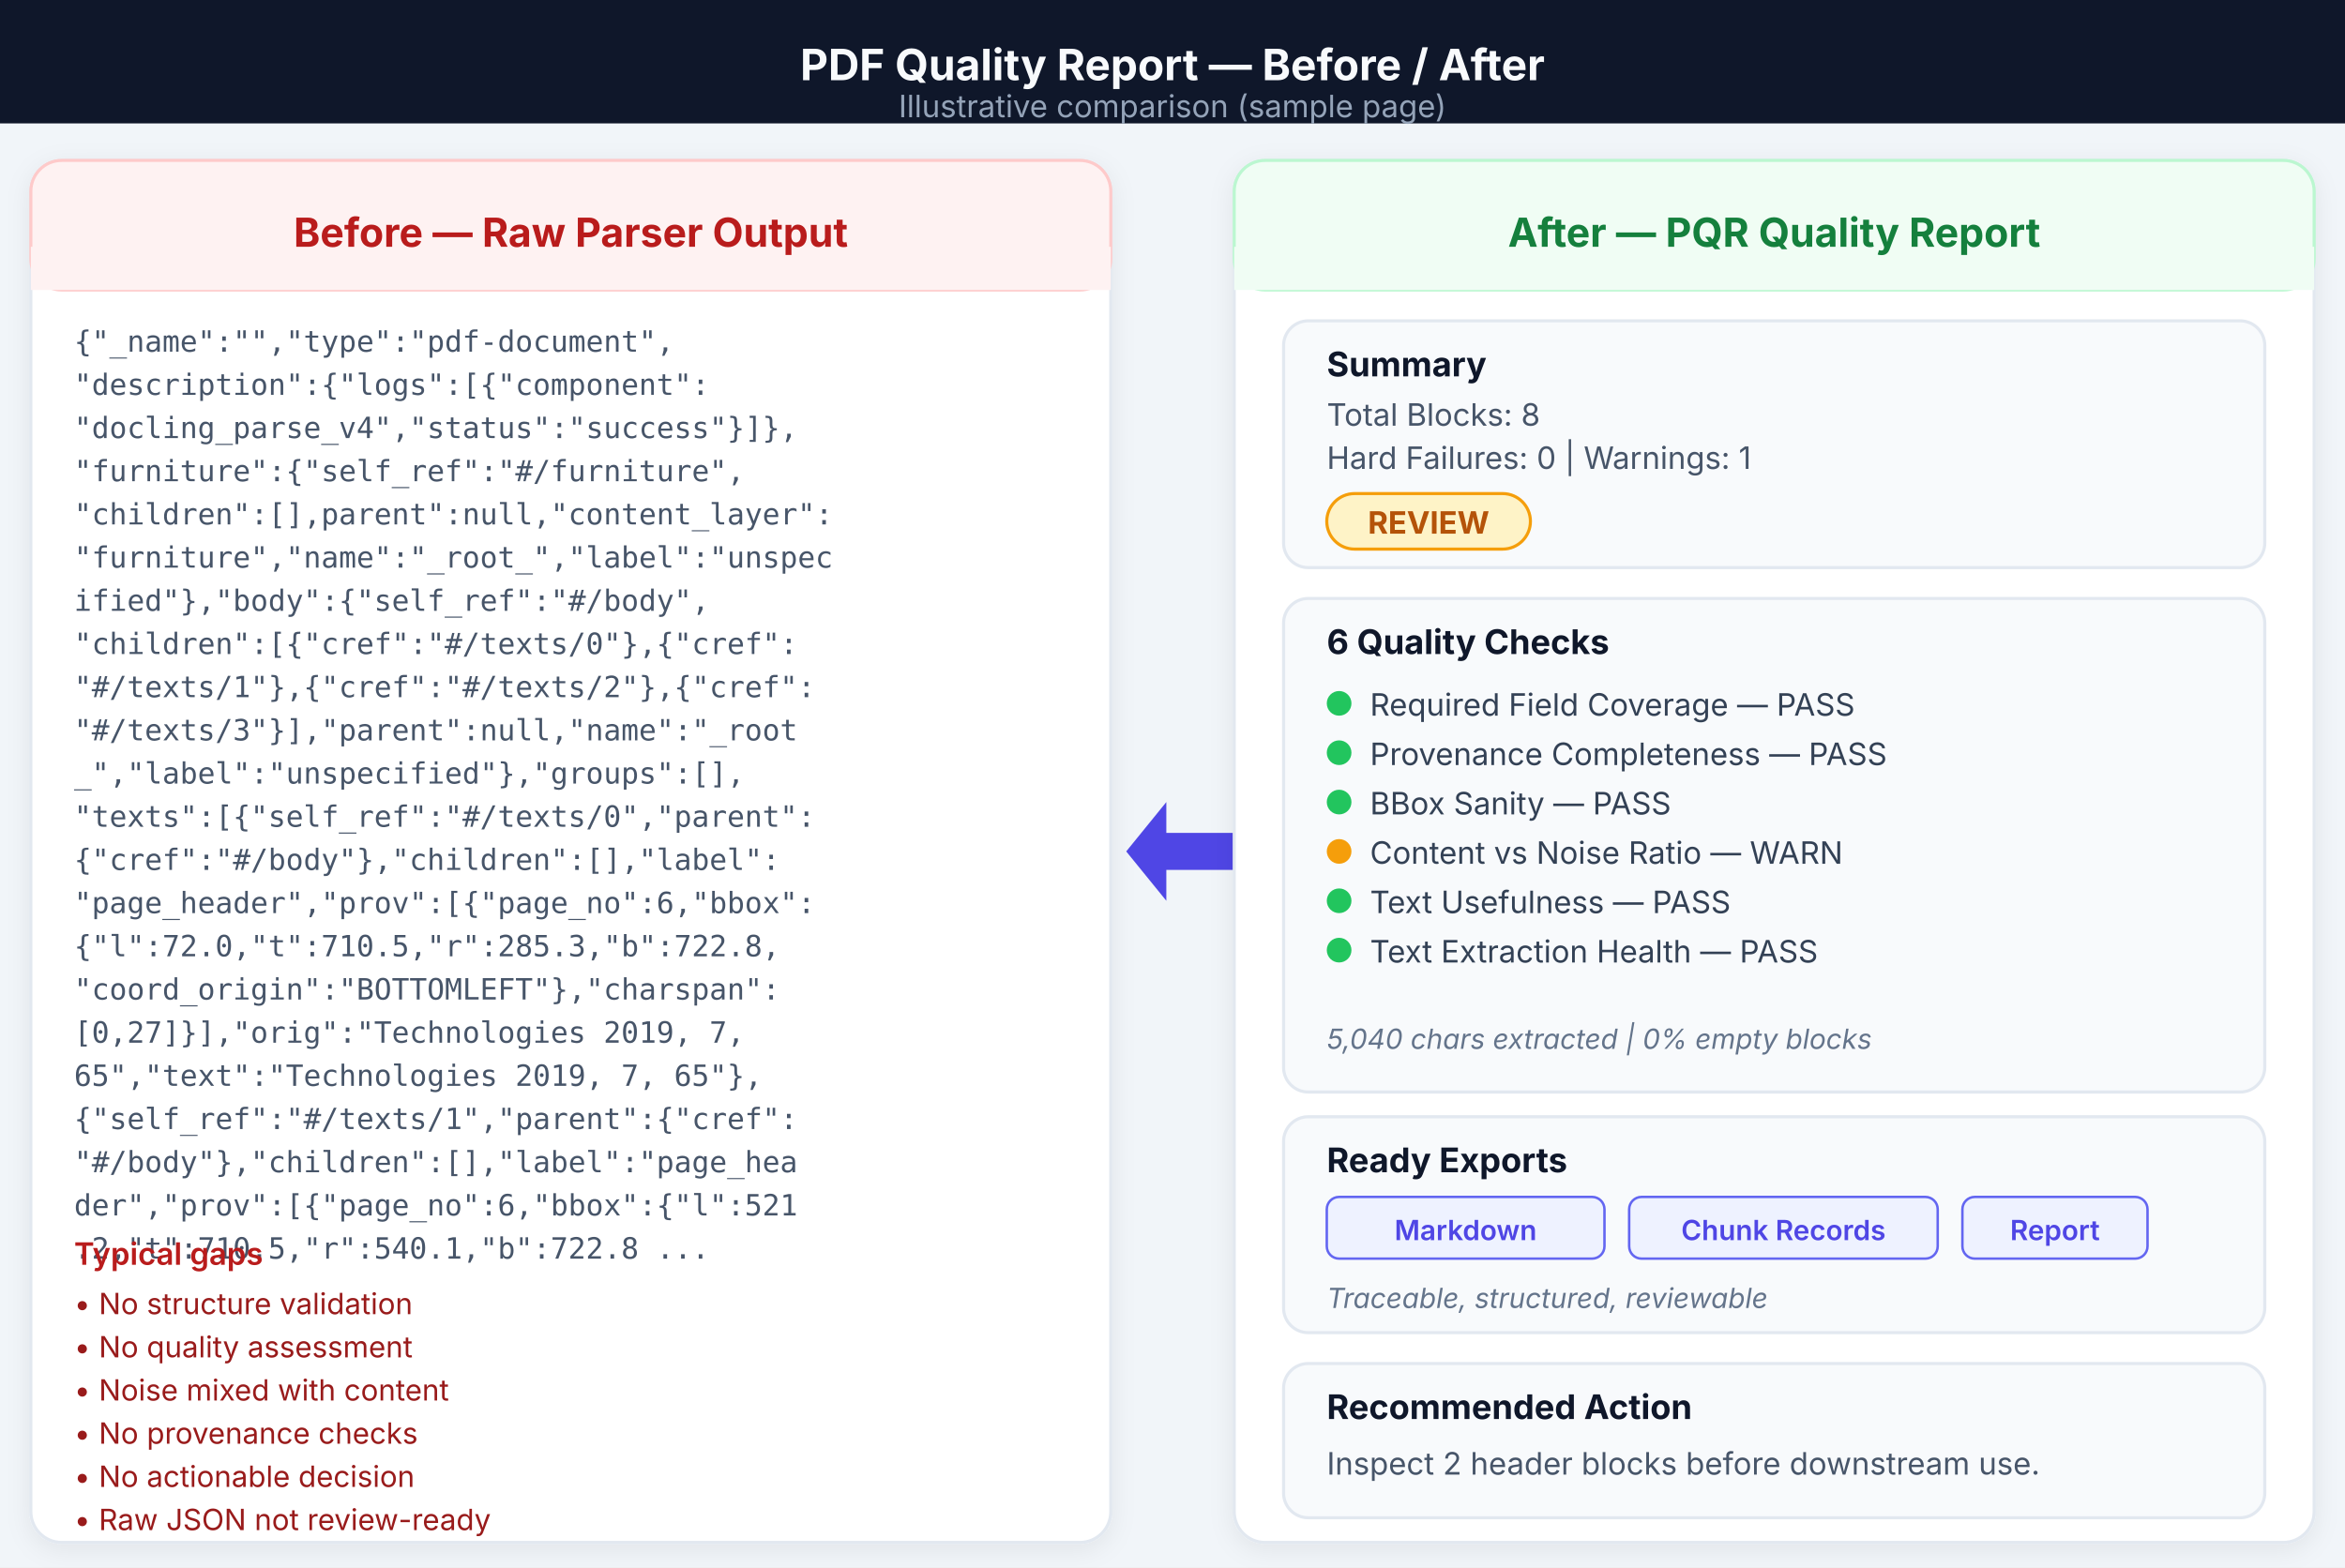
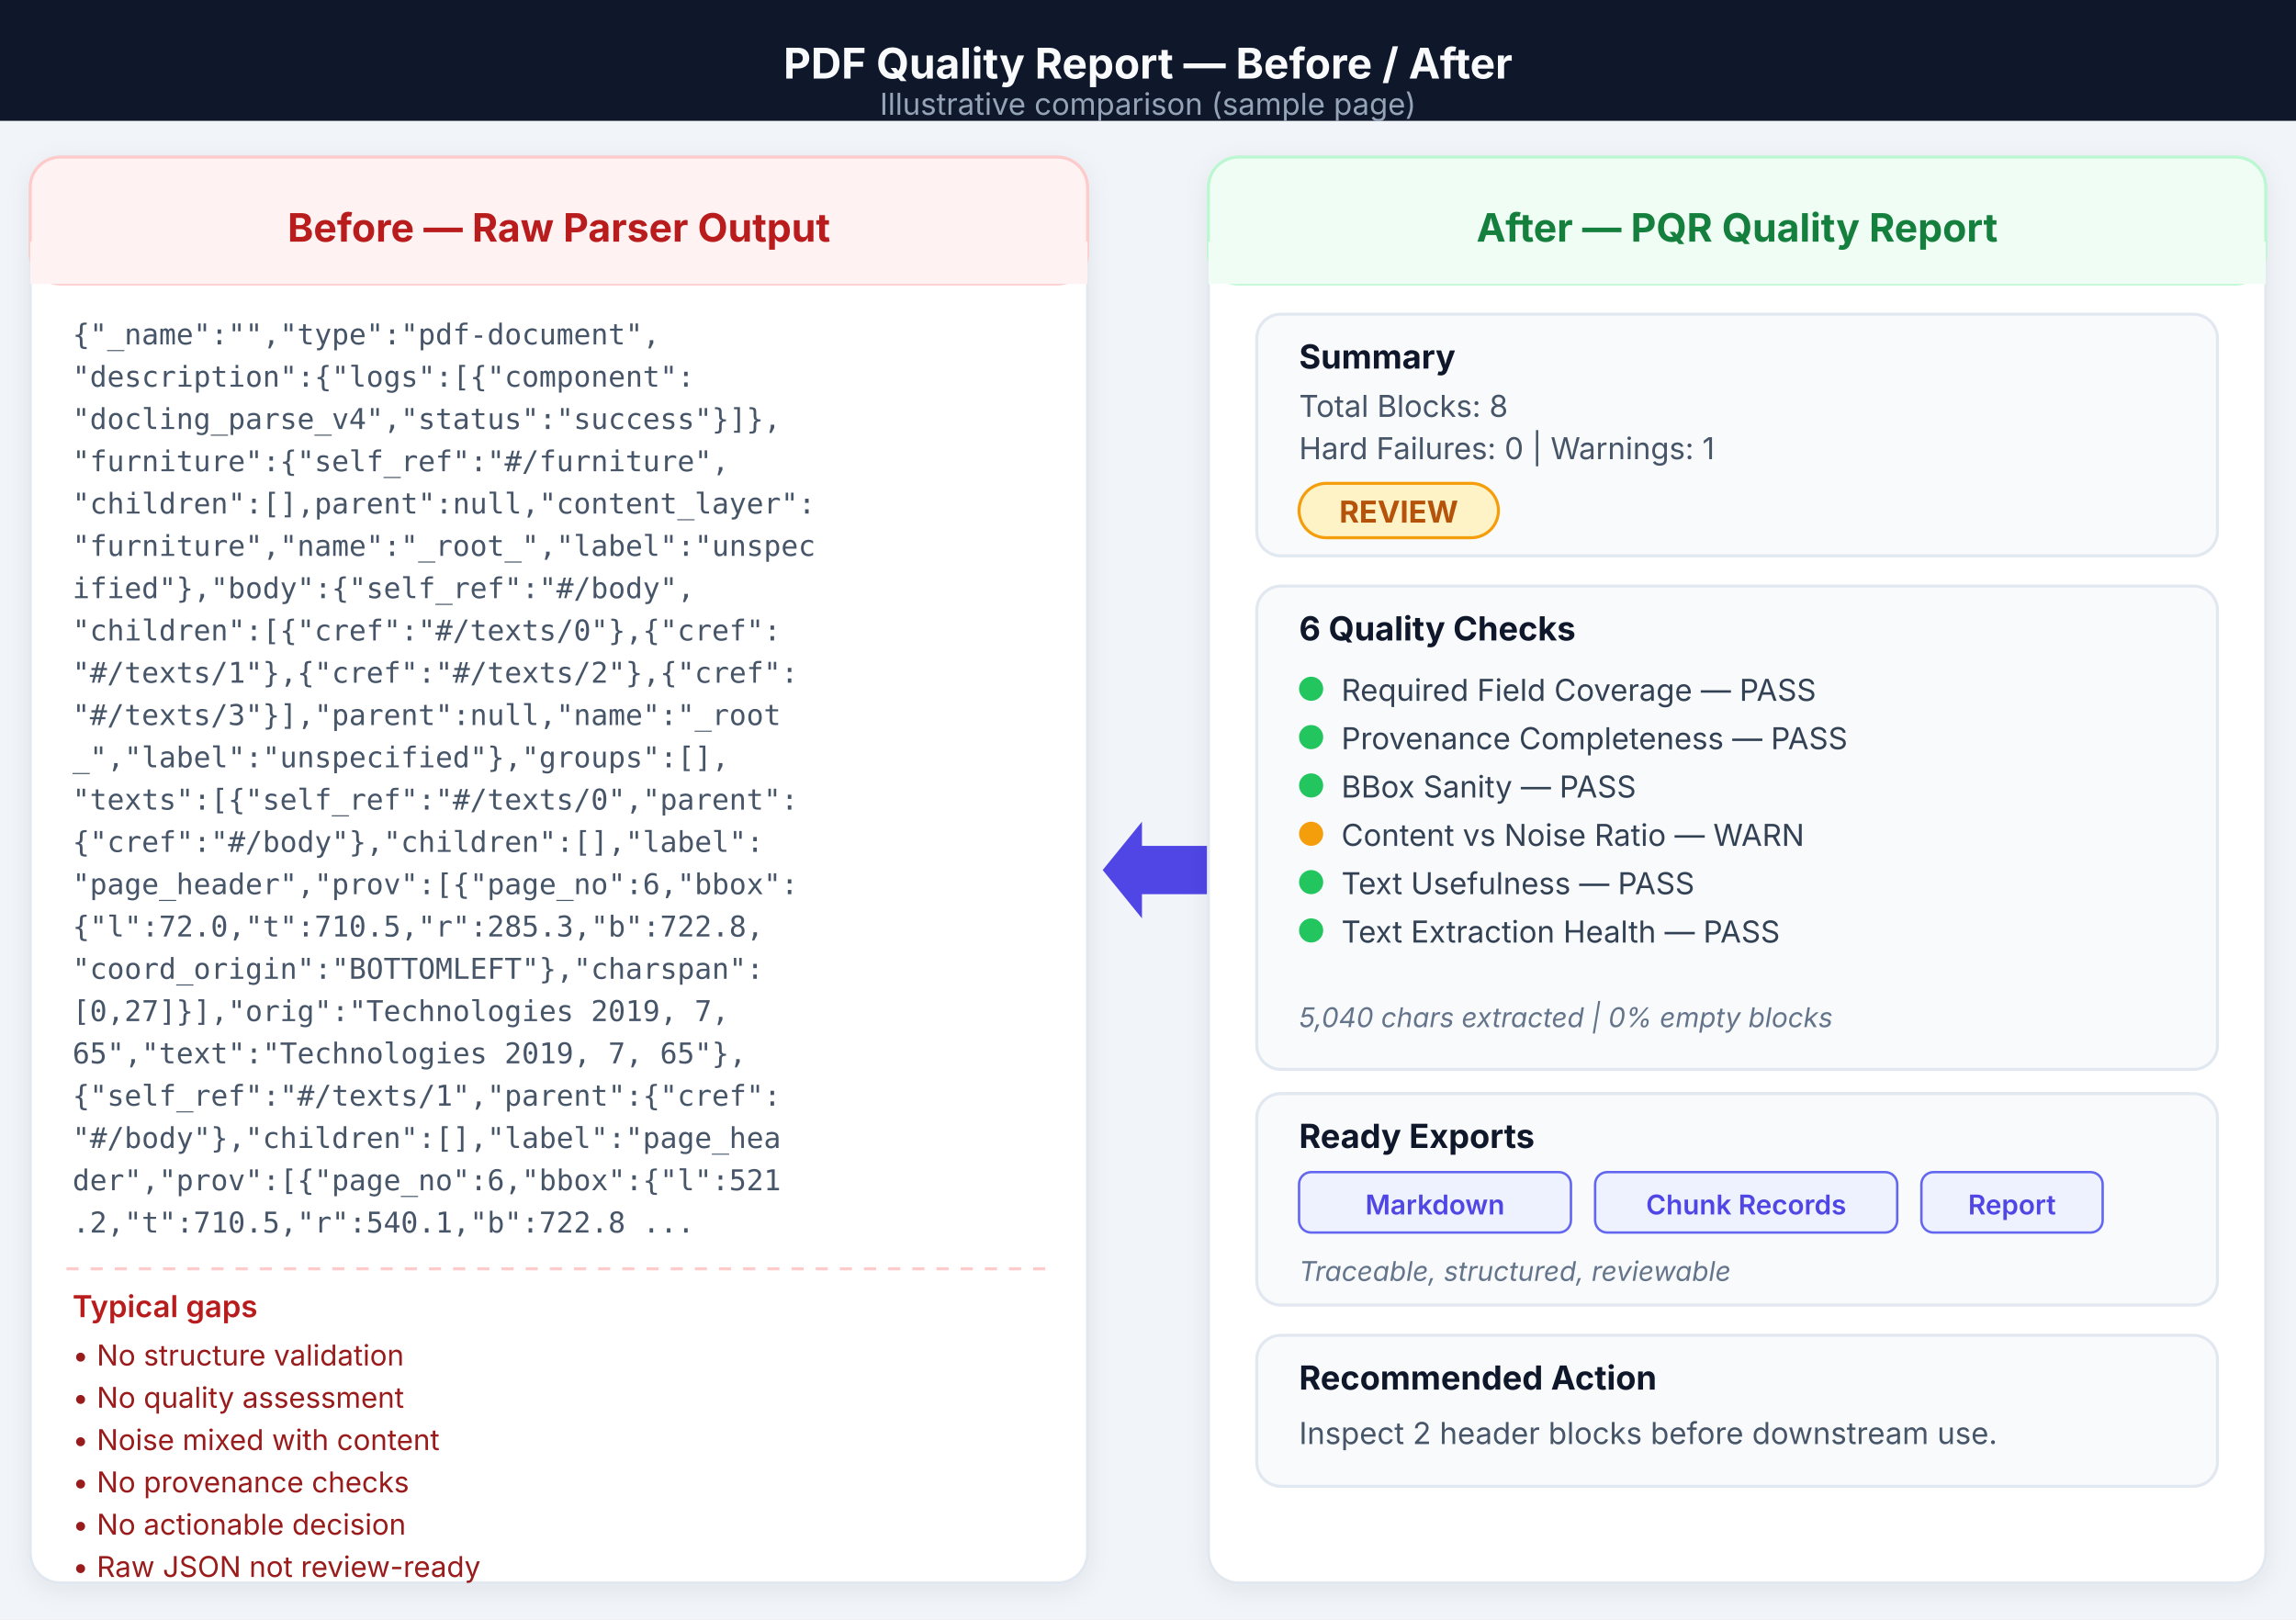
- <svg xmlns="http://www.w3.org/2000/svg" viewBox="0 0 760 508" role="img" style="font-family: -apple-system, BlinkMacSystemFont, 'Segoe UI', sans-serif;">
+ <svg xmlns="http://www.w3.org/2000/svg" viewBox="0 0 760 536" role="img" style="font-family: -apple-system, BlinkMacSystemFont, 'Segoe UI', sans-serif;">
  <defs>
    <filter id="pqrPanelShadow" x="-6%" y="-4%" width="112%" height="108%">
      <feDropShadow dx="0" dy="2" stdDeviation="4" flood-color="#0f172a" flood-opacity="0.07" />
    </filter>
  </defs>
-   <rect width="760" height="508" fill="#f1f5f9" />
+   <rect width="760" height="536" fill="#f1f5f9" />
  <rect width="760" height="40" fill="#0f172a" />
  <text x="380" y="26" text-anchor="middle" fill="#f8fafc" font-size="14" font-weight="700">PDF Quality Report — Before / After</text>
  <text x="380" y="38" text-anchor="middle" fill="#94a3b8" font-size="10">Illustrative comparison (sample page)</text>
  <g transform="translate(10, 52)">
-     <rect x="0" y="0" width="350" height="448" rx="10" fill="#ffffff" stroke="#e2e8f0" stroke-width="1" filter="url(#pqrPanelShadow)" />
+     <rect x="0" y="0" width="350" height="472" rx="10" fill="#ffffff" stroke="#e2e8f0" stroke-width="1" filter="url(#pqrPanelShadow)" />
    <rect x="0" y="0" width="350" height="42" rx="10" fill="#fef2f2" stroke="#fecaca" stroke-width="1" />
    <rect x="0" y="28" width="350" height="14" fill="#fef2f2" />
    <text x="175" y="28" text-anchor="middle" fill="#b91c1c" font-size="13" font-weight="700">Before — Raw Parser Output</text>
    <text x="14" y="62" fill="#475569" font-size="9.5" font-family="ui-monospace, SFMono-Regular, Menlo, Monaco, Consolas, monospace">
      <tspan x="14" dy="0">{"_name":"","type":"pdf-document",</tspan>
      <tspan x="14" dy="14">"description":{"logs":[{"component":</tspan>
      <tspan x="14" dy="14">"docling_parse_v4","status":"success"}]},</tspan>
      <tspan x="14" dy="14">"furniture":{"self_ref":"#/furniture",</tspan>
      <tspan x="14" dy="14">"children":[],parent":null,"content_layer":</tspan>
      <tspan x="14" dy="14">"furniture","name":"_root_","label":"unspec</tspan>
      <tspan x="14" dy="14">ified"},"body":{"self_ref":"#/body",</tspan>
      <tspan x="14" dy="14">"children":[{"cref":"#/texts/0"},{"cref":</tspan>
      <tspan x="14" dy="14">"#/texts/1"},{"cref":"#/texts/2"},{"cref":</tspan>
      <tspan x="14" dy="14">"#/texts/3"}],"parent":null,"name":"_root</tspan>
      <tspan x="14" dy="14">_","label":"unspecified"},"groups":[],</tspan>
      <tspan x="14" dy="14">"texts":[{"self_ref":"#/texts/0","parent":</tspan>
      <tspan x="14" dy="14">{"cref":"#/body"},"children":[],"label":</tspan>
      <tspan x="14" dy="14">"page_header","prov":[{"page_no":6,"bbox":</tspan>
      <tspan x="14" dy="14">{"l":72.0,"t":710.5,"r":285.3,"b":722.8,</tspan>
      <tspan x="14" dy="14">"coord_origin":"BOTTOMLEFT"},"charspan":</tspan>
      <tspan x="14" dy="14">[0,27]}],"orig":"Technologies 2019, 7,</tspan>
      <tspan x="14" dy="14">65","text":"Technologies 2019, 7, 65"},</tspan>
      <tspan x="14" dy="14">{"self_ref":"#/texts/1","parent":{"cref":</tspan>
      <tspan x="14" dy="14">"#/body"},"children":[],"label":"page_hea</tspan>
      <tspan x="14" dy="14">der","prov":[{"page_no":6,"bbox":{"l":521</tspan>
      <tspan x="14" dy="14">.2,"t":710.5,"r":540.1,"b":722.8 ...</tspan>
    </text>
-     <text x="14" y="358" fill="#b91c1c" font-size="10" font-weight="600">Typical gaps</text>
-     <text x="14" y="374" fill="#991b1b" font-size="9.5">
+     <line x1="12" y1="368" x2="338" y2="368" stroke="#fecaca" stroke-width="1" stroke-dasharray="4 4" />
+     <text x="14" y="384" fill="#b91c1c" font-size="10" font-weight="600">Typical gaps</text>
+     <text x="14" y="400" fill="#991b1b" font-size="9.5">
      <tspan x="14" dy="0">• No structure validation</tspan>
      <tspan x="14" dy="14">• No quality assessment</tspan>
      <tspan x="14" dy="14">• Noise mixed with content</tspan>
      <tspan x="14" dy="14">• No provenance checks</tspan>
      <tspan x="14" dy="14">• No actionable decision</tspan>
      <tspan x="14" dy="14">• Raw JSON not review-ready</tspan>
    </text>
-     <polygon points="355,224 368,208 368,218 390,218 390,230 368,230 368,240" fill="#4f46e5" />
-     <rect x="390" y="0" width="350" height="448" rx="10" fill="#ffffff" stroke="#e2e8f0" stroke-width="1" filter="url(#pqrPanelShadow)" />
+     <polygon points="355,236 368,220 368,228 390,228 390,244 368,244 368,252" fill="#4f46e5" />
+     <rect x="390" y="0" width="350" height="472" rx="10" fill="#ffffff" stroke="#e2e8f0" stroke-width="1" filter="url(#pqrPanelShadow)" />
    <rect x="390" y="0" width="350" height="42" rx="10" fill="#f0fdf4" stroke="#bbf7d0" stroke-width="1" />
    <rect x="390" y="28" width="350" height="14" fill="#f0fdf4" />
    <text x="565" y="28" text-anchor="middle" fill="#15803d" font-size="13" font-weight="700">After — PQR Quality Report</text>
    <rect x="406" y="52" width="318" height="80" rx="8" fill="#f8fafc" stroke="#e2e8f0" stroke-width="1" />
    <text x="420" y="70" fill="#0f172a" font-size="11" font-weight="700">Summary</text>
    <text x="420" y="86" fill="#475569" font-size="10">Total Blocks: 8</text>
    <text x="420" y="100" fill="#475569" font-size="10">Hard Failures: 0 | Warnings: 1</text>
    <rect x="420" y="108" width="66" height="18" rx="9" fill="#fef3c7" stroke="#f59e0b" stroke-width="1" />
    <text x="453" y="121" text-anchor="middle" fill="#b45309" font-size="10" font-weight="700">REVIEW</text>
    <rect x="406" y="142" width="318" height="160" rx="8" fill="#f8fafc" stroke="#e2e8f0" stroke-width="1" />
    <text x="420" y="160" fill="#0f172a" font-size="11" font-weight="700">6 Quality Checks</text>
    <circle cx="424" cy="176" r="4" fill="#22c55e" />
    <text x="434" y="180" fill="#334155" font-size="10">Required Field Coverage — PASS</text>
    <circle cx="424" cy="192" r="4" fill="#22c55e" />
    <text x="434" y="196" fill="#334155" font-size="10">Provenance Completeness — PASS</text>
    <circle cx="424" cy="208" r="4" fill="#22c55e" />
    <text x="434" y="212" fill="#334155" font-size="10">BBox Sanity — PASS</text>
    <circle cx="424" cy="224" r="4" fill="#f59e0b" />
    <text x="434" y="228" fill="#334155" font-size="10">Content vs Noise Ratio — WARN</text>
    <circle cx="424" cy="240" r="4" fill="#22c55e" />
    <text x="434" y="244" fill="#334155" font-size="10">Text Usefulness — PASS</text>
    <circle cx="424" cy="256" r="4" fill="#22c55e" />
    <text x="434" y="260" fill="#334155" font-size="10">Text Extraction Health — PASS</text>
    <text x="420" y="288" fill="#64748b" font-size="9" font-style="italic">5,040 chars extracted | 0% empty blocks</text>
    <rect x="406" y="310" width="318" height="70" rx="8" fill="#f8fafc" stroke="#e2e8f0" stroke-width="1" />
    <text x="420" y="328" fill="#0f172a" font-size="11" font-weight="700">Ready Exports</text>
    <rect x="420" y="336" width="90" height="20" rx="4" fill="#eef2ff" stroke="#6366f1" stroke-width="0.8" />
    <text x="465" y="350" text-anchor="middle" fill="#4f46e5" font-size="9" font-weight="600">Markdown</text>
    <rect x="518" y="336" width="100" height="20" rx="4" fill="#eef2ff" stroke="#6366f1" stroke-width="0.8" />
    <text x="568" y="350" text-anchor="middle" fill="#4f46e5" font-size="9" font-weight="600">Chunk Records</text>
    <rect x="626" y="336" width="60" height="20" rx="4" fill="#eef2ff" stroke="#6366f1" stroke-width="0.8" />
    <text x="656" y="350" text-anchor="middle" fill="#4f46e5" font-size="9" font-weight="600">Report</text>
    <text x="420" y="372" fill="#64748b" font-size="9" font-style="italic">Traceable, structured, reviewable</text>
    <rect x="406" y="390" width="318" height="50" rx="8" fill="#f8fafc" stroke="#e2e8f0" stroke-width="1" />
    <text x="420" y="408" fill="#0f172a" font-size="11" font-weight="700">Recommended Action</text>
    <text x="420" y="426" fill="#475569" font-size="10">Inspect 2 header blocks before downstream use.</text>
  </g>
</svg>
